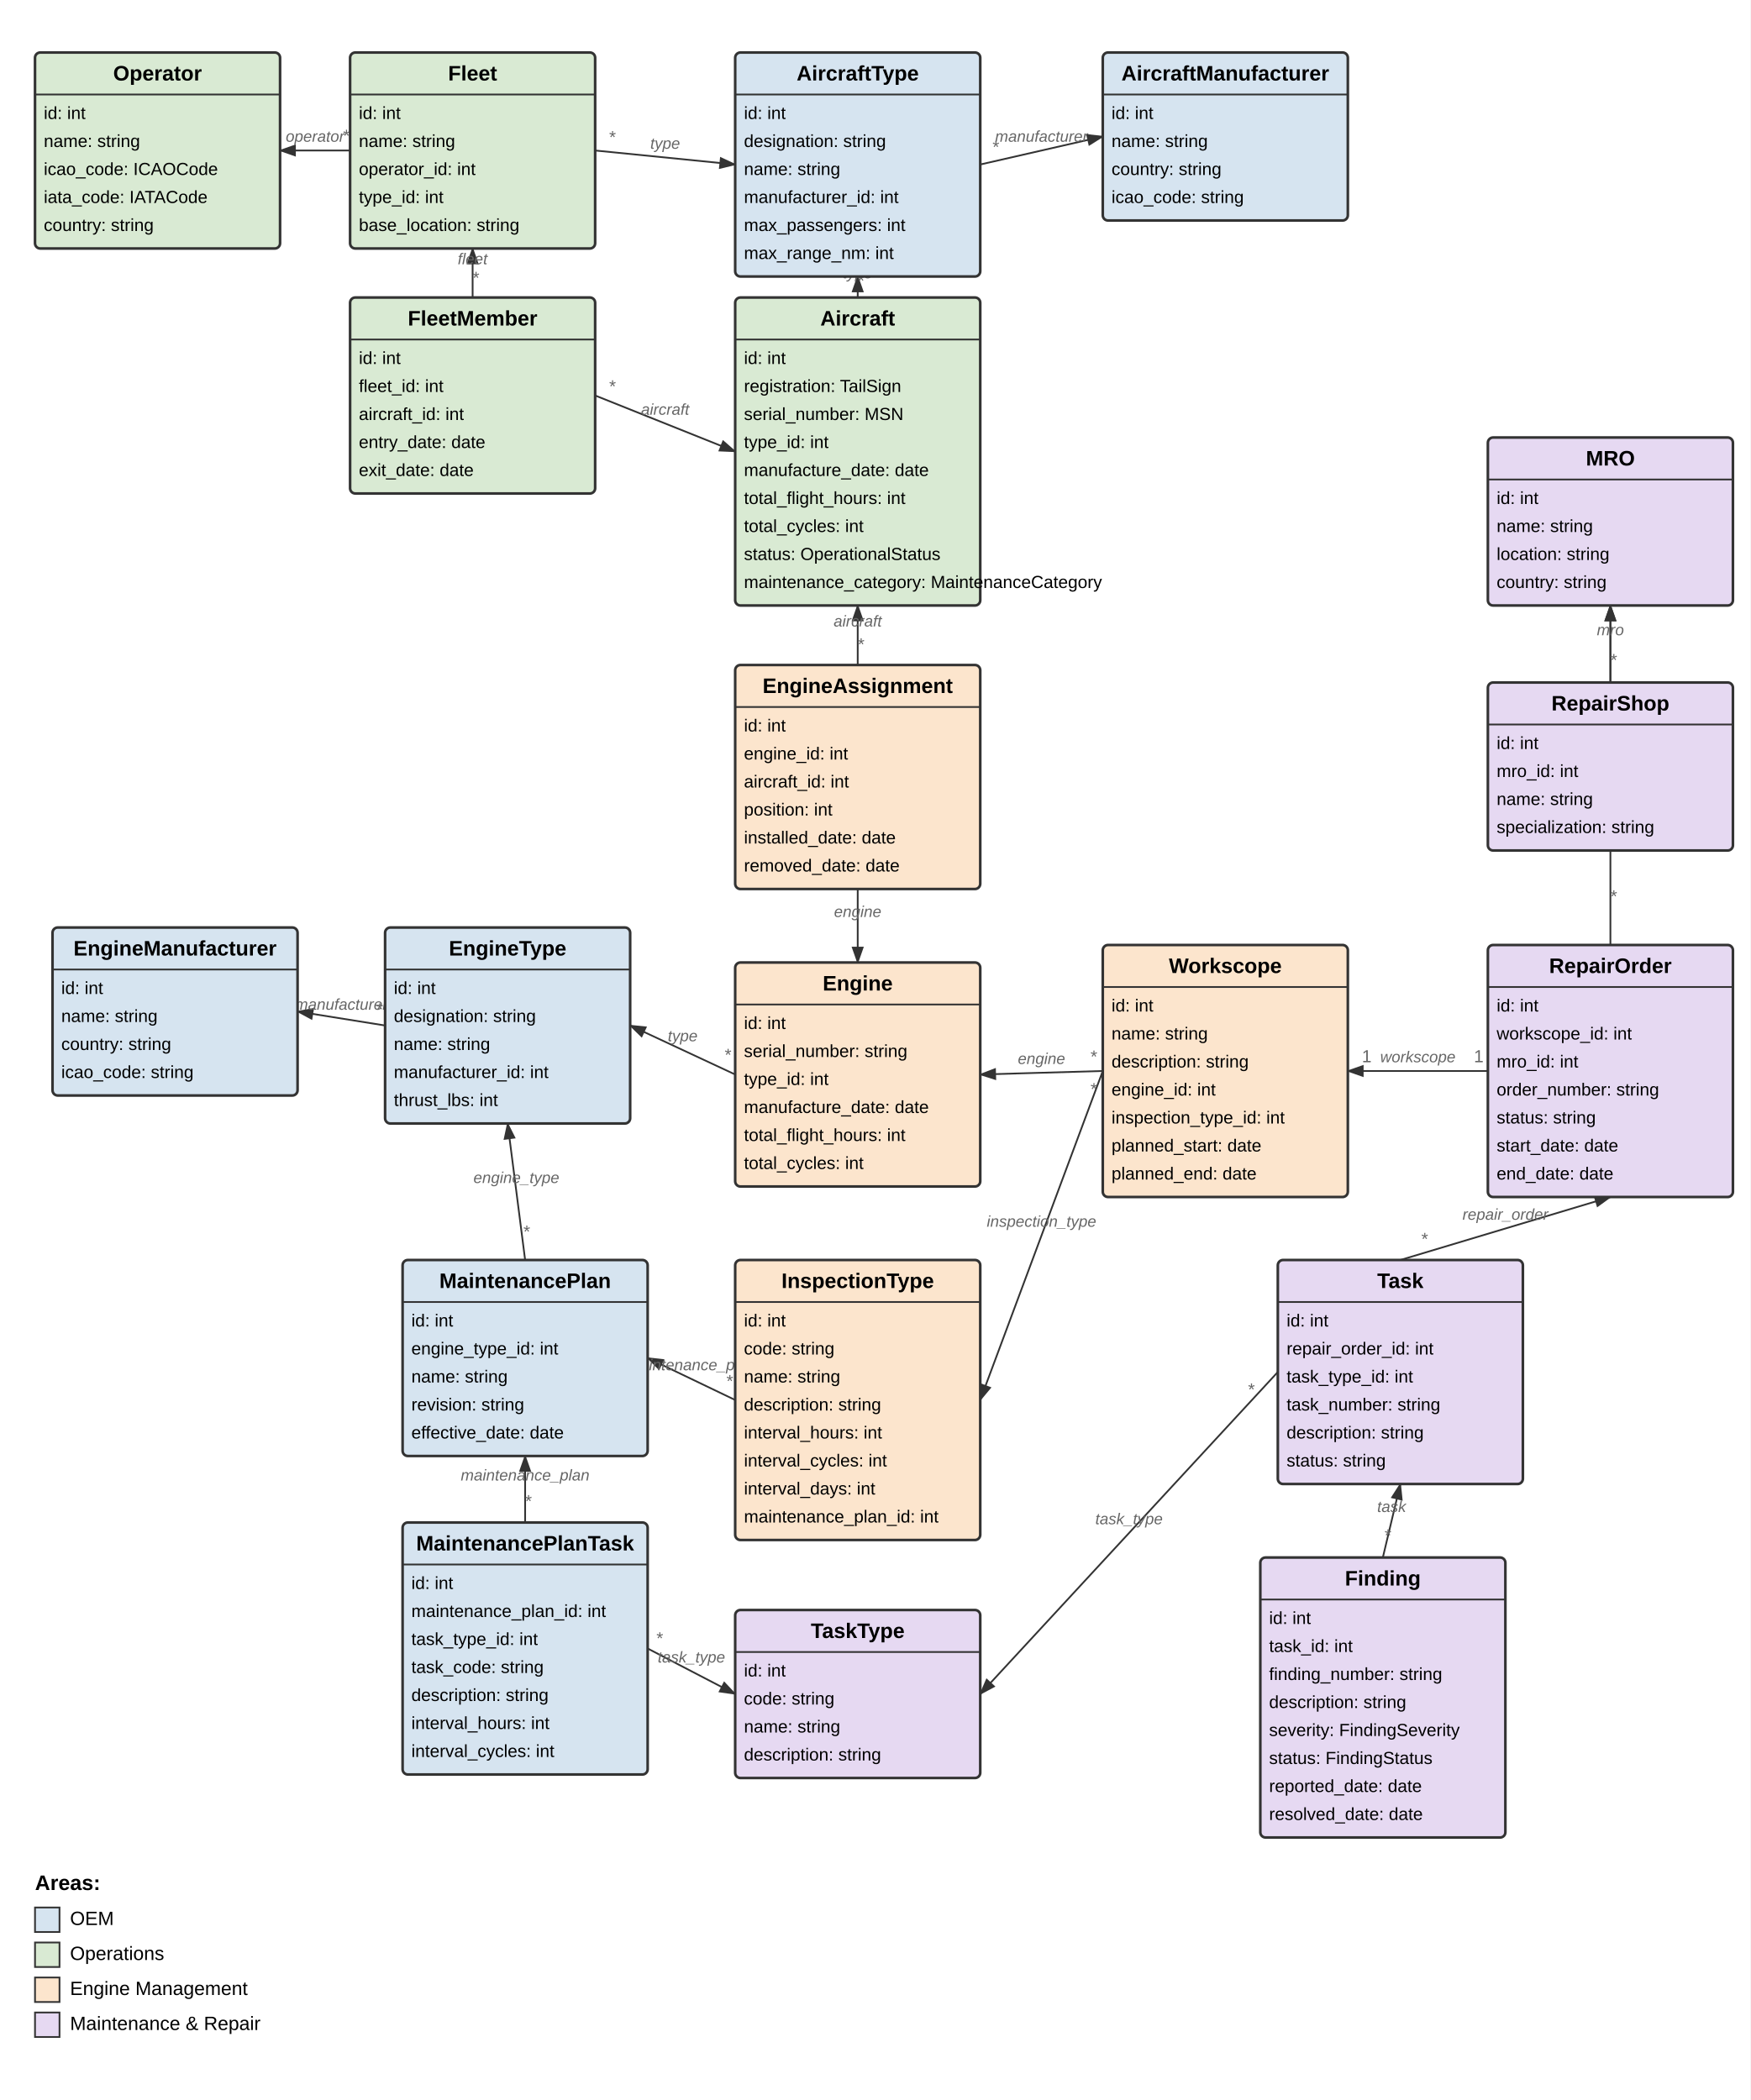
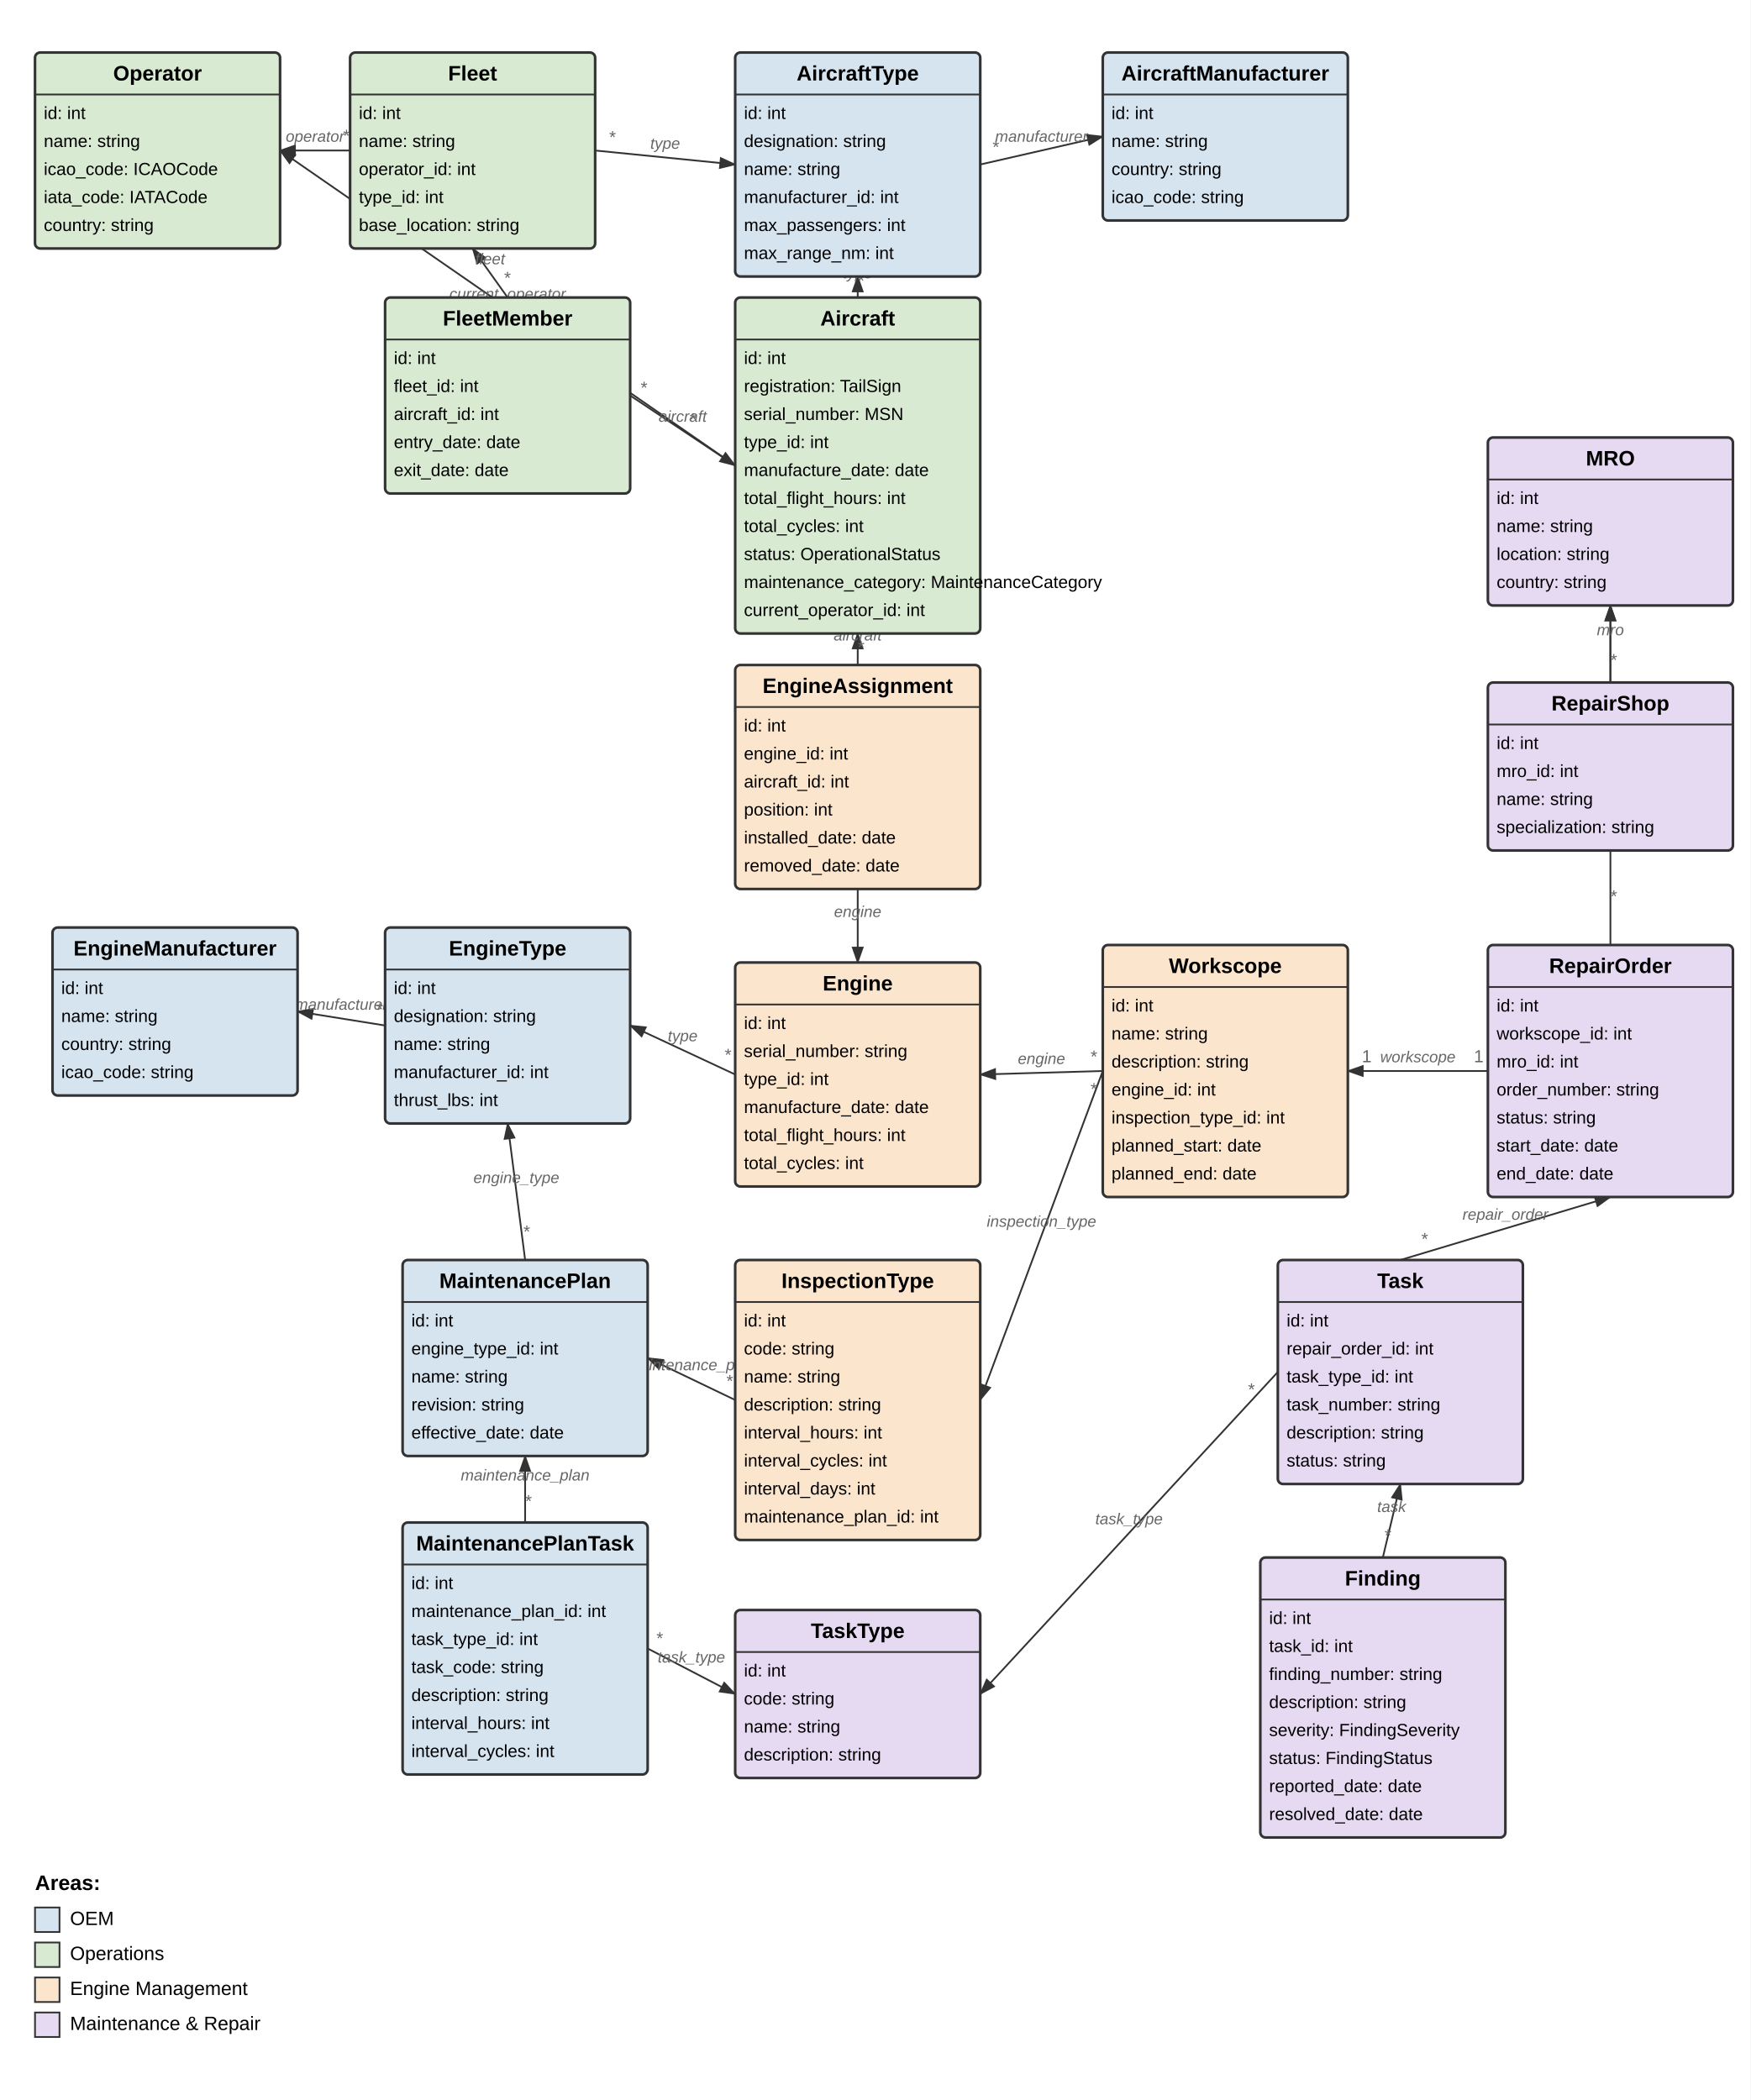
<svg xmlns="http://www.w3.org/2000/svg" viewBox="0 0 1000 1200" width="1000" height="1200">
  <defs>
    <marker id="arrowhead" markerWidth="10" markerHeight="7" refX="9" refY="3.5" orient="auto">
      <polygon points="0 0, 10 3.5, 0 7" fill="#333" />
    </marker>
  </defs>
  <rect width="1000" height="1200" fill="white" />
  <line x1="490" y1="170" x2="490" y2="158" stroke="#333" stroke-width="1" marker-end="url(#arrowhead)" />
  <text x="490" y="163.8" font-family="Arial, sans-serif" font-size="10" fill="#666">*</text>
  <text x="490" y="159" text-anchor="middle" font-family="Arial, sans-serif" font-size="9" fill="#666" font-style="italic">type</text>
+   <line x1="420" y1="266" x2="160" y2="86" stroke="#333" stroke-width="1" marker-end="url(#arrowhead)" />
+   <text x="394" y="243" font-family="Arial, sans-serif" font-size="10" fill="#666">*</text>
+   <text x="290" y="171" text-anchor="middle" font-family="Arial, sans-serif" font-size="9" fill="#666" font-style="italic">current_operator</text>
  <line x1="560" y1="94" x2="630" y2="78" stroke="#333" stroke-width="1" marker-end="url(#arrowhead)" />
  <text x="567" y="87.4" font-family="Arial, sans-serif" font-size="10" fill="#666">*</text>
  <text x="595" y="81" text-anchor="middle" font-family="Arial, sans-serif" font-size="9" fill="#666" font-style="italic">manufacturer</text>
  <line x1="420" y1="614" x2="360" y2="586" stroke="#333" stroke-width="1" marker-end="url(#arrowhead)" />
  <text x="414" y="606.2" font-family="Arial, sans-serif" font-size="10" fill="#666">*</text>
  <text x="390" y="595" text-anchor="middle" font-family="Arial, sans-serif" font-size="9" fill="#666" font-style="italic">type</text>
  <line x1="490" y1="508" x2="490" y2="550" stroke="#333" stroke-width="1" marker-end="url(#arrowhead)" />
  <text x="490" y="507.2" font-family="Arial, sans-serif" font-size="10" fill="#666">*</text>
  <text x="490" y="524" text-anchor="middle" font-family="Arial, sans-serif" font-size="9" fill="#666" font-style="italic">engine</text>
-   <line x1="490" y1="380" x2="490" y2="346" stroke="#333" stroke-width="1" marker-end="url(#arrowhead)" />
-   <text x="490" y="371.6" font-family="Arial, sans-serif" font-size="10" fill="#666">*</text>
-   <text x="490" y="358" text-anchor="middle" font-family="Arial, sans-serif" font-size="9" fill="#666" font-style="italic">aircraft</text>
+   <line x1="490" y1="380" x2="490" y2="362" stroke="#333" stroke-width="1" marker-end="url(#arrowhead)" />
+   <text x="490" y="373.2" font-family="Arial, sans-serif" font-size="10" fill="#666">*</text>
+   <text x="490" y="366" text-anchor="middle" font-family="Arial, sans-serif" font-size="9" fill="#666" font-style="italic">aircraft</text>
  <line x1="220" y1="586" x2="170" y2="578" stroke="#333" stroke-width="1" marker-end="url(#arrowhead)" />
  <text x="215" y="580.2" font-family="Arial, sans-serif" font-size="10" fill="#666">*</text>
  <text x="195" y="577" text-anchor="middle" font-family="Arial, sans-serif" font-size="9" fill="#666" font-style="italic">manufacturer</text>
  <line x1="790" y1="890" x2="800" y2="848" stroke="#333" stroke-width="1" marker-end="url(#arrowhead)" />
  <text x="791" y="880.8" font-family="Arial, sans-serif" font-size="10" fill="#666">*</text>
  <text x="795" y="864" text-anchor="middle" font-family="Arial, sans-serif" font-size="9" fill="#666" font-style="italic">task</text>
  <line x1="200" y1="86" x2="160" y2="86" stroke="#333" stroke-width="1" marker-end="url(#arrowhead)" />
  <text x="196" y="81" font-family="Arial, sans-serif" font-size="10" fill="#666">*</text>
  <text x="180" y="81" text-anchor="middle" font-family="Arial, sans-serif" font-size="9" fill="#666" font-style="italic">operator</text>
  <line x1="340" y1="86" x2="420" y2="94" stroke="#333" stroke-width="1" marker-end="url(#arrowhead)" />
  <text x="348" y="81.8" font-family="Arial, sans-serif" font-size="10" fill="#666">*</text>
  <text x="380" y="85" text-anchor="middle" font-family="Arial, sans-serif" font-size="9" fill="#666" font-style="italic">type</text>
-   <line x1="270" y1="170" x2="270" y2="142" stroke="#333" stroke-width="1" marker-end="url(#arrowhead)" />
-   <text x="270" y="162.2" font-family="Arial, sans-serif" font-size="10" fill="#666">*</text>
-   <text x="270" y="151" text-anchor="middle" font-family="Arial, sans-serif" font-size="9" fill="#666" font-style="italic">fleet</text>
-   <line x1="340" y1="226" x2="420" y2="258" stroke="#333" stroke-width="1" marker-end="url(#arrowhead)" />
-   <text x="348" y="224.2" font-family="Arial, sans-serif" font-size="10" fill="#666">*</text>
-   <text x="380" y="237" text-anchor="middle" font-family="Arial, sans-serif" font-size="9" fill="#666" font-style="italic">aircraft</text>
+   <line x1="290" y1="170" x2="270" y2="142" stroke="#333" stroke-width="1" marker-end="url(#arrowhead)" />
+   <text x="288" y="162.2" font-family="Arial, sans-serif" font-size="10" fill="#666">*</text>
+   <text x="280" y="151" text-anchor="middle" font-family="Arial, sans-serif" font-size="9" fill="#666" font-style="italic">fleet</text>
+   <line x1="360" y1="226" x2="420" y2="266" stroke="#333" stroke-width="1" marker-end="url(#arrowhead)" />
+   <text x="366" y="225" font-family="Arial, sans-serif" font-size="10" fill="#666">*</text>
+   <text x="390" y="241" text-anchor="middle" font-family="Arial, sans-serif" font-size="9" fill="#666" font-style="italic">aircraft</text>
  <line x1="420" y1="800" x2="370" y2="776" stroke="#333" stroke-width="1" marker-end="url(#arrowhead)" />
  <text x="415" y="792.6" font-family="Arial, sans-serif" font-size="10" fill="#666">*</text>
  <text x="395" y="783" text-anchor="middle" font-family="Arial, sans-serif" font-size="9" fill="#666" font-style="italic">maintenance_plan</text>
  <line x1="300" y1="720" x2="290" y2="642" stroke="#333" stroke-width="1" marker-end="url(#arrowhead)" />
  <text x="299" y="707.2" font-family="Arial, sans-serif" font-size="10" fill="#666">*</text>
  <text x="295" y="676" text-anchor="middle" font-family="Arial, sans-serif" font-size="9" fill="#666" font-style="italic">engine_type</text>
  <line x1="300" y1="870" x2="300" y2="832" stroke="#333" stroke-width="1" marker-end="url(#arrowhead)" />
  <text x="300" y="861.2" font-family="Arial, sans-serif" font-size="10" fill="#666">*</text>
  <text x="300" y="846" text-anchor="middle" font-family="Arial, sans-serif" font-size="9" fill="#666" font-style="italic">maintenance_plan</text>
  <line x1="370" y1="942" x2="420" y2="968" stroke="#333" stroke-width="1" marker-end="url(#arrowhead)" />
  <text x="375" y="939.6" font-family="Arial, sans-serif" font-size="10" fill="#666">*</text>
  <text x="395" y="950" text-anchor="middle" font-family="Arial, sans-serif" font-size="9" fill="#666" font-style="italic">task_type</text>
  <line x1="850" y1="612" x2="770" y2="612" stroke="#333" stroke-width="1" marker-end="url(#arrowhead)" />
  <text x="842" y="607" font-family="Arial, sans-serif" font-size="10" fill="#666">1</text>
  <text x="810" y="607" text-anchor="middle" font-family="Arial, sans-serif" font-size="9" fill="#666" font-style="italic">workscope</text>
  <text x="778" y="607" font-family="Arial, sans-serif" font-size="10" fill="#666">1</text>
  <line x1="920" y1="540" x2="920" y2="346" stroke="#333" stroke-width="1" marker-end="url(#arrowhead)" />
  <text x="920" y="515.6" font-family="Arial, sans-serif" font-size="10" fill="#666">*</text>
  <text x="920" y="438" text-anchor="middle" font-family="Arial, sans-serif" font-size="9" fill="#666" font-style="italic">mro</text>
  <line x1="920" y1="390" x2="920" y2="346" stroke="#333" stroke-width="1" marker-end="url(#arrowhead)" />
  <text x="920" y="380.6" font-family="Arial, sans-serif" font-size="10" fill="#666">*</text>
  <text x="920" y="363" text-anchor="middle" font-family="Arial, sans-serif" font-size="9" fill="#666" font-style="italic">mro</text>
  <line x1="800" y1="720" x2="920" y2="684" stroke="#333" stroke-width="1" marker-end="url(#arrowhead)" />
  <text x="812" y="711.4" font-family="Arial, sans-serif" font-size="10" fill="#666">*</text>
  <text x="860" y="697" text-anchor="middle" font-family="Arial, sans-serif" font-size="9" fill="#666" font-style="italic">repair_order</text>
  <line x1="730" y1="784" x2="560" y2="968" stroke="#333" stroke-width="1" marker-end="url(#arrowhead)" />
  <text x="713" y="797.4" font-family="Arial, sans-serif" font-size="10" fill="#666">*</text>
  <text x="645" y="871" text-anchor="middle" font-family="Arial, sans-serif" font-size="9" fill="#666" font-style="italic">task_type</text>
  <line x1="630" y1="612" x2="560" y2="614" stroke="#333" stroke-width="1" marker-end="url(#arrowhead)" />
  <text x="623" y="607.2" font-family="Arial, sans-serif" font-size="10" fill="#666">*</text>
  <text x="595" y="608" text-anchor="middle" font-family="Arial, sans-serif" font-size="9" fill="#666" font-style="italic">engine</text>
  <line x1="630" y1="612" x2="560" y2="800" stroke="#333" stroke-width="1" marker-end="url(#arrowhead)" />
  <text x="623" y="625.8" font-family="Arial, sans-serif" font-size="10" fill="#666">*</text>
  <text x="595" y="701" text-anchor="middle" font-family="Arial, sans-serif" font-size="9" fill="#666" font-style="italic">inspection_type</text>
-   <rect x="420" y="170" width="140" height="176" fill="#D9EAD3" stroke="#333" stroke-width="1.5" rx="3" />
+   <rect x="420" y="170" width="140" height="192" fill="#D9EAD3" stroke="#333" stroke-width="1.5" rx="3" />
  <text x="490" y="186" text-anchor="middle" font-family="Arial, sans-serif" font-size="12" font-weight="bold">Aircraft</text>
  <line x1="420" y1="194" x2="560" y2="194" stroke="#333" stroke-width="1" />
  <text x="425" y="208" font-family="Arial, sans-serif" font-size="10">id: int</text>
  <text x="425" y="224" font-family="Arial, sans-serif" font-size="10">registration: TailSign</text>
  <text x="425" y="240" font-family="Arial, sans-serif" font-size="10">serial_number: MSN</text>
  <text x="425" y="256" font-family="Arial, sans-serif" font-size="10">type_id: int</text>
  <text x="425" y="272" font-family="Arial, sans-serif" font-size="10">manufacture_date: date</text>
  <text x="425" y="288" font-family="Arial, sans-serif" font-size="10">total_flight_hours: int</text>
  <text x="425" y="304" font-family="Arial, sans-serif" font-size="10">total_cycles: int</text>
  <text x="425" y="320" font-family="Arial, sans-serif" font-size="10">status: OperationalStatus</text>
  <text x="425" y="336" font-family="Arial, sans-serif" font-size="10">maintenance_category: MaintenanceCategory</text>
+   <text x="425" y="352" font-family="Arial, sans-serif" font-size="10">current_operator_id: int</text>
  <rect x="630" y="30" width="140" height="96" fill="#D6E4F0" stroke="#333" stroke-width="1.5" rx="3" />
  <text x="700" y="46" text-anchor="middle" font-family="Arial, sans-serif" font-size="12" font-weight="bold">AircraftManufacturer</text>
  <line x1="630" y1="54" x2="770" y2="54" stroke="#333" stroke-width="1" />
  <text x="635" y="68" font-family="Arial, sans-serif" font-size="10">id: int</text>
  <text x="635" y="84" font-family="Arial, sans-serif" font-size="10">name: string</text>
  <text x="635" y="100" font-family="Arial, sans-serif" font-size="10">country: string</text>
  <text x="635" y="116" font-family="Arial, sans-serif" font-size="10">icao_code: string</text>
  <rect x="420" y="30" width="140" height="128" fill="#D6E4F0" stroke="#333" stroke-width="1.5" rx="3" />
  <text x="490" y="46" text-anchor="middle" font-family="Arial, sans-serif" font-size="12" font-weight="bold">AircraftType</text>
  <line x1="420" y1="54" x2="560" y2="54" stroke="#333" stroke-width="1" />
  <text x="425" y="68" font-family="Arial, sans-serif" font-size="10">id: int</text>
  <text x="425" y="84" font-family="Arial, sans-serif" font-size="10">designation: string</text>
  <text x="425" y="100" font-family="Arial, sans-serif" font-size="10">name: string</text>
  <text x="425" y="116" font-family="Arial, sans-serif" font-size="10">manufacturer_id: int</text>
  <text x="425" y="132" font-family="Arial, sans-serif" font-size="10">max_passengers: int</text>
  <text x="425" y="148" font-family="Arial, sans-serif" font-size="10">max_range_nm: int</text>
  <rect x="420" y="550" width="140" height="128" fill="#FCE5CD" stroke="#333" stroke-width="1.5" rx="3" />
  <text x="490" y="566" text-anchor="middle" font-family="Arial, sans-serif" font-size="12" font-weight="bold">Engine</text>
  <line x1="420" y1="574" x2="560" y2="574" stroke="#333" stroke-width="1" />
  <text x="425" y="588" font-family="Arial, sans-serif" font-size="10">id: int</text>
  <text x="425" y="604" font-family="Arial, sans-serif" font-size="10">serial_number: string</text>
  <text x="425" y="620" font-family="Arial, sans-serif" font-size="10">type_id: int</text>
  <text x="425" y="636" font-family="Arial, sans-serif" font-size="10">manufacture_date: date</text>
  <text x="425" y="652" font-family="Arial, sans-serif" font-size="10">total_flight_hours: int</text>
  <text x="425" y="668" font-family="Arial, sans-serif" font-size="10">total_cycles: int</text>
  <rect x="420" y="380" width="140" height="128" fill="#FCE5CD" stroke="#333" stroke-width="1.5" rx="3" />
  <text x="490" y="396" text-anchor="middle" font-family="Arial, sans-serif" font-size="12" font-weight="bold">EngineAssignment</text>
  <line x1="420" y1="404" x2="560" y2="404" stroke="#333" stroke-width="1" />
  <text x="425" y="418" font-family="Arial, sans-serif" font-size="10">id: int</text>
  <text x="425" y="434" font-family="Arial, sans-serif" font-size="10">engine_id: int</text>
  <text x="425" y="450" font-family="Arial, sans-serif" font-size="10">aircraft_id: int</text>
  <text x="425" y="466" font-family="Arial, sans-serif" font-size="10">position: int</text>
  <text x="425" y="482" font-family="Arial, sans-serif" font-size="10">installed_date: date</text>
  <text x="425" y="498" font-family="Arial, sans-serif" font-size="10">removed_date: date</text>
  <rect x="30" y="530" width="140" height="96" fill="#D6E4F0" stroke="#333" stroke-width="1.5" rx="3" />
  <text x="100" y="546" text-anchor="middle" font-family="Arial, sans-serif" font-size="12" font-weight="bold">EngineManufacturer</text>
  <line x1="30" y1="554" x2="170" y2="554" stroke="#333" stroke-width="1" />
  <text x="35" y="568" font-family="Arial, sans-serif" font-size="10">id: int</text>
  <text x="35" y="584" font-family="Arial, sans-serif" font-size="10">name: string</text>
  <text x="35" y="600" font-family="Arial, sans-serif" font-size="10">country: string</text>
  <text x="35" y="616" font-family="Arial, sans-serif" font-size="10">icao_code: string</text>
  <rect x="220" y="530" width="140" height="112" fill="#D6E4F0" stroke="#333" stroke-width="1.5" rx="3" />
  <text x="290" y="546" text-anchor="middle" font-family="Arial, sans-serif" font-size="12" font-weight="bold">EngineType</text>
  <line x1="220" y1="554" x2="360" y2="554" stroke="#333" stroke-width="1" />
  <text x="225" y="568" font-family="Arial, sans-serif" font-size="10">id: int</text>
  <text x="225" y="584" font-family="Arial, sans-serif" font-size="10">designation: string</text>
  <text x="225" y="600" font-family="Arial, sans-serif" font-size="10">name: string</text>
  <text x="225" y="616" font-family="Arial, sans-serif" font-size="10">manufacturer_id: int</text>
  <text x="225" y="632" font-family="Arial, sans-serif" font-size="10">thrust_lbs: int</text>
  <rect x="720" y="890" width="140" height="160" fill="#E6D9F2" stroke="#333" stroke-width="1.5" rx="3" />
  <text x="790" y="906" text-anchor="middle" font-family="Arial, sans-serif" font-size="12" font-weight="bold">Finding</text>
  <line x1="720" y1="914" x2="860" y2="914" stroke="#333" stroke-width="1" />
  <text x="725" y="928" font-family="Arial, sans-serif" font-size="10">id: int</text>
  <text x="725" y="944" font-family="Arial, sans-serif" font-size="10">task_id: int</text>
  <text x="725" y="960" font-family="Arial, sans-serif" font-size="10">finding_number: string</text>
  <text x="725" y="976" font-family="Arial, sans-serif" font-size="10">description: string</text>
  <text x="725" y="992" font-family="Arial, sans-serif" font-size="10">severity: FindingSeverity</text>
  <text x="725" y="1008" font-family="Arial, sans-serif" font-size="10">status: FindingStatus</text>
  <text x="725" y="1024" font-family="Arial, sans-serif" font-size="10">reported_date: date</text>
  <text x="725" y="1040" font-family="Arial, sans-serif" font-size="10">resolved_date: date</text>
  <rect x="200" y="30" width="140" height="112" fill="#D9EAD3" stroke="#333" stroke-width="1.5" rx="3" />
  <text x="270" y="46" text-anchor="middle" font-family="Arial, sans-serif" font-size="12" font-weight="bold">Fleet</text>
  <line x1="200" y1="54" x2="340" y2="54" stroke="#333" stroke-width="1" />
  <text x="205" y="68" font-family="Arial, sans-serif" font-size="10">id: int</text>
  <text x="205" y="84" font-family="Arial, sans-serif" font-size="10">name: string</text>
  <text x="205" y="100" font-family="Arial, sans-serif" font-size="10">operator_id: int</text>
  <text x="205" y="116" font-family="Arial, sans-serif" font-size="10">type_id: int</text>
  <text x="205" y="132" font-family="Arial, sans-serif" font-size="10">base_location: string</text>
-   <rect x="200" y="170" width="140" height="112" fill="#D9EAD3" stroke="#333" stroke-width="1.5" rx="3" />
-   <text x="270" y="186" text-anchor="middle" font-family="Arial, sans-serif" font-size="12" font-weight="bold">FleetMember</text>
-   <line x1="200" y1="194" x2="340" y2="194" stroke="#333" stroke-width="1" />
-   <text x="205" y="208" font-family="Arial, sans-serif" font-size="10">id: int</text>
-   <text x="205" y="224" font-family="Arial, sans-serif" font-size="10">fleet_id: int</text>
-   <text x="205" y="240" font-family="Arial, sans-serif" font-size="10">aircraft_id: int</text>
-   <text x="205" y="256" font-family="Arial, sans-serif" font-size="10">entry_date: date</text>
-   <text x="205" y="272" font-family="Arial, sans-serif" font-size="10">exit_date: date</text>
+   <rect x="220" y="170" width="140" height="112" fill="#D9EAD3" stroke="#333" stroke-width="1.5" rx="3" />
+   <text x="290" y="186" text-anchor="middle" font-family="Arial, sans-serif" font-size="12" font-weight="bold">FleetMember</text>
+   <line x1="220" y1="194" x2="360" y2="194" stroke="#333" stroke-width="1" />
+   <text x="225" y="208" font-family="Arial, sans-serif" font-size="10">id: int</text>
+   <text x="225" y="224" font-family="Arial, sans-serif" font-size="10">fleet_id: int</text>
+   <text x="225" y="240" font-family="Arial, sans-serif" font-size="10">aircraft_id: int</text>
+   <text x="225" y="256" font-family="Arial, sans-serif" font-size="10">entry_date: date</text>
+   <text x="225" y="272" font-family="Arial, sans-serif" font-size="10">exit_date: date</text>
  <rect x="420" y="720" width="140" height="160" fill="#FCE5CD" stroke="#333" stroke-width="1.5" rx="3" />
  <text x="490" y="736" text-anchor="middle" font-family="Arial, sans-serif" font-size="12" font-weight="bold">InspectionType</text>
  <line x1="420" y1="744" x2="560" y2="744" stroke="#333" stroke-width="1" />
  <text x="425" y="758" font-family="Arial, sans-serif" font-size="10">id: int</text>
  <text x="425" y="774" font-family="Arial, sans-serif" font-size="10">code: string</text>
  <text x="425" y="790" font-family="Arial, sans-serif" font-size="10">name: string</text>
  <text x="425" y="806" font-family="Arial, sans-serif" font-size="10">description: string</text>
  <text x="425" y="822" font-family="Arial, sans-serif" font-size="10">interval_hours: int</text>
  <text x="425" y="838" font-family="Arial, sans-serif" font-size="10">interval_cycles: int</text>
  <text x="425" y="854" font-family="Arial, sans-serif" font-size="10">interval_days: int</text>
  <text x="425" y="870" font-family="Arial, sans-serif" font-size="10">maintenance_plan_id: int</text>
  <rect x="850" y="250" width="140" height="96" fill="#E6D9F2" stroke="#333" stroke-width="1.5" rx="3" />
  <text x="920" y="266" text-anchor="middle" font-family="Arial, sans-serif" font-size="12" font-weight="bold">MRO</text>
  <line x1="850" y1="274" x2="990" y2="274" stroke="#333" stroke-width="1" />
  <text x="855" y="288" font-family="Arial, sans-serif" font-size="10">id: int</text>
  <text x="855" y="304" font-family="Arial, sans-serif" font-size="10">name: string</text>
  <text x="855" y="320" font-family="Arial, sans-serif" font-size="10">location: string</text>
  <text x="855" y="336" font-family="Arial, sans-serif" font-size="10">country: string</text>
  <rect x="230" y="720" width="140" height="112" fill="#D6E4F0" stroke="#333" stroke-width="1.5" rx="3" />
  <text x="300" y="736" text-anchor="middle" font-family="Arial, sans-serif" font-size="12" font-weight="bold">MaintenancePlan</text>
  <line x1="230" y1="744" x2="370" y2="744" stroke="#333" stroke-width="1" />
  <text x="235" y="758" font-family="Arial, sans-serif" font-size="10">id: int</text>
  <text x="235" y="774" font-family="Arial, sans-serif" font-size="10">engine_type_id: int</text>
  <text x="235" y="790" font-family="Arial, sans-serif" font-size="10">name: string</text>
  <text x="235" y="806" font-family="Arial, sans-serif" font-size="10">revision: string</text>
  <text x="235" y="822" font-family="Arial, sans-serif" font-size="10">effective_date: date</text>
  <rect x="230" y="870" width="140" height="144" fill="#D6E4F0" stroke="#333" stroke-width="1.5" rx="3" />
  <text x="300" y="886" text-anchor="middle" font-family="Arial, sans-serif" font-size="12" font-weight="bold">MaintenancePlanTask</text>
  <line x1="230" y1="894" x2="370" y2="894" stroke="#333" stroke-width="1" />
  <text x="235" y="908" font-family="Arial, sans-serif" font-size="10">id: int</text>
  <text x="235" y="924" font-family="Arial, sans-serif" font-size="10">maintenance_plan_id: int</text>
  <text x="235" y="940" font-family="Arial, sans-serif" font-size="10">task_type_id: int</text>
  <text x="235" y="956" font-family="Arial, sans-serif" font-size="10">task_code: string</text>
  <text x="235" y="972" font-family="Arial, sans-serif" font-size="10">description: string</text>
  <text x="235" y="988" font-family="Arial, sans-serif" font-size="10">interval_hours: int</text>
  <text x="235" y="1004" font-family="Arial, sans-serif" font-size="10">interval_cycles: int</text>
  <rect x="20" y="30" width="140" height="112" fill="#D9EAD3" stroke="#333" stroke-width="1.5" rx="3" />
  <text x="90" y="46" text-anchor="middle" font-family="Arial, sans-serif" font-size="12" font-weight="bold">Operator</text>
  <line x1="20" y1="54" x2="160" y2="54" stroke="#333" stroke-width="1" />
  <text x="25" y="68" font-family="Arial, sans-serif" font-size="10">id: int</text>
  <text x="25" y="84" font-family="Arial, sans-serif" font-size="10">name: string</text>
  <text x="25" y="100" font-family="Arial, sans-serif" font-size="10">icao_code: ICAOCode</text>
  <text x="25" y="116" font-family="Arial, sans-serif" font-size="10">iata_code: IATACode</text>
  <text x="25" y="132" font-family="Arial, sans-serif" font-size="10">country: string</text>
  <rect x="850" y="540" width="140" height="144" fill="#E6D9F2" stroke="#333" stroke-width="1.5" rx="3" />
  <text x="920" y="556" text-anchor="middle" font-family="Arial, sans-serif" font-size="12" font-weight="bold">RepairOrder</text>
  <line x1="850" y1="564" x2="990" y2="564" stroke="#333" stroke-width="1" />
  <text x="855" y="578" font-family="Arial, sans-serif" font-size="10">id: int</text>
  <text x="855" y="594" font-family="Arial, sans-serif" font-size="10">workscope_id: int</text>
  <text x="855" y="610" font-family="Arial, sans-serif" font-size="10">mro_id: int</text>
  <text x="855" y="626" font-family="Arial, sans-serif" font-size="10">order_number: string</text>
  <text x="855" y="642" font-family="Arial, sans-serif" font-size="10">status: string</text>
  <text x="855" y="658" font-family="Arial, sans-serif" font-size="10">start_date: date</text>
  <text x="855" y="674" font-family="Arial, sans-serif" font-size="10">end_date: date</text>
  <rect x="850" y="390" width="140" height="96" fill="#E6D9F2" stroke="#333" stroke-width="1.5" rx="3" />
  <text x="920" y="406" text-anchor="middle" font-family="Arial, sans-serif" font-size="12" font-weight="bold">RepairShop</text>
  <line x1="850" y1="414" x2="990" y2="414" stroke="#333" stroke-width="1" />
  <text x="855" y="428" font-family="Arial, sans-serif" font-size="10">id: int</text>
  <text x="855" y="444" font-family="Arial, sans-serif" font-size="10">mro_id: int</text>
  <text x="855" y="460" font-family="Arial, sans-serif" font-size="10">name: string</text>
  <text x="855" y="476" font-family="Arial, sans-serif" font-size="10">specialization: string</text>
  <rect x="730" y="720" width="140" height="128" fill="#E6D9F2" stroke="#333" stroke-width="1.5" rx="3" />
  <text x="800" y="736" text-anchor="middle" font-family="Arial, sans-serif" font-size="12" font-weight="bold">Task</text>
  <line x1="730" y1="744" x2="870" y2="744" stroke="#333" stroke-width="1" />
  <text x="735" y="758" font-family="Arial, sans-serif" font-size="10">id: int</text>
  <text x="735" y="774" font-family="Arial, sans-serif" font-size="10">repair_order_id: int</text>
  <text x="735" y="790" font-family="Arial, sans-serif" font-size="10">task_type_id: int</text>
  <text x="735" y="806" font-family="Arial, sans-serif" font-size="10">task_number: string</text>
  <text x="735" y="822" font-family="Arial, sans-serif" font-size="10">description: string</text>
  <text x="735" y="838" font-family="Arial, sans-serif" font-size="10">status: string</text>
  <rect x="420" y="920" width="140" height="96" fill="#E6D9F2" stroke="#333" stroke-width="1.5" rx="3" />
  <text x="490" y="936" text-anchor="middle" font-family="Arial, sans-serif" font-size="12" font-weight="bold">TaskType</text>
  <line x1="420" y1="944" x2="560" y2="944" stroke="#333" stroke-width="1" />
  <text x="425" y="958" font-family="Arial, sans-serif" font-size="10">id: int</text>
  <text x="425" y="974" font-family="Arial, sans-serif" font-size="10">code: string</text>
  <text x="425" y="990" font-family="Arial, sans-serif" font-size="10">name: string</text>
  <text x="425" y="1006" font-family="Arial, sans-serif" font-size="10">description: string</text>
  <rect x="630" y="540" width="140" height="144" fill="#FCE5CD" stroke="#333" stroke-width="1.5" rx="3" />
  <text x="700" y="556" text-anchor="middle" font-family="Arial, sans-serif" font-size="12" font-weight="bold">Workscope</text>
  <line x1="630" y1="564" x2="770" y2="564" stroke="#333" stroke-width="1" />
  <text x="635" y="578" font-family="Arial, sans-serif" font-size="10">id: int</text>
  <text x="635" y="594" font-family="Arial, sans-serif" font-size="10">name: string</text>
  <text x="635" y="610" font-family="Arial, sans-serif" font-size="10">description: string</text>
  <text x="635" y="626" font-family="Arial, sans-serif" font-size="10">engine_id: int</text>
  <text x="635" y="642" font-family="Arial, sans-serif" font-size="10">inspection_type_id: int</text>
  <text x="635" y="658" font-family="Arial, sans-serif" font-size="10">planned_start: date</text>
  <text x="635" y="674" font-family="Arial, sans-serif" font-size="10">planned_end: date</text>
  <text x="20" y="1080" font-family="Arial, sans-serif" font-size="12" font-weight="bold">Areas:</text>
  <rect x="20" y="1090" width="14" height="14" fill="#D6E4F0" stroke="#333" stroke-width="1" />
  <text x="40" y="1100" font-family="Arial, sans-serif" font-size="11">OEM</text>
  <rect x="20" y="1110" width="14" height="14" fill="#D9EAD3" stroke="#333" stroke-width="1" />
  <text x="40" y="1120" font-family="Arial, sans-serif" font-size="11">Operations</text>
  <rect x="20" y="1130" width="14" height="14" fill="#FCE5CD" stroke="#333" stroke-width="1" />
  <text x="40" y="1140" font-family="Arial, sans-serif" font-size="11">Engine Management</text>
  <rect x="20" y="1150" width="14" height="14" fill="#E6D9F2" stroke="#333" stroke-width="1" />
  <text x="40" y="1160" font-family="Arial, sans-serif" font-size="11">Maintenance &amp; Repair</text>
</svg>
